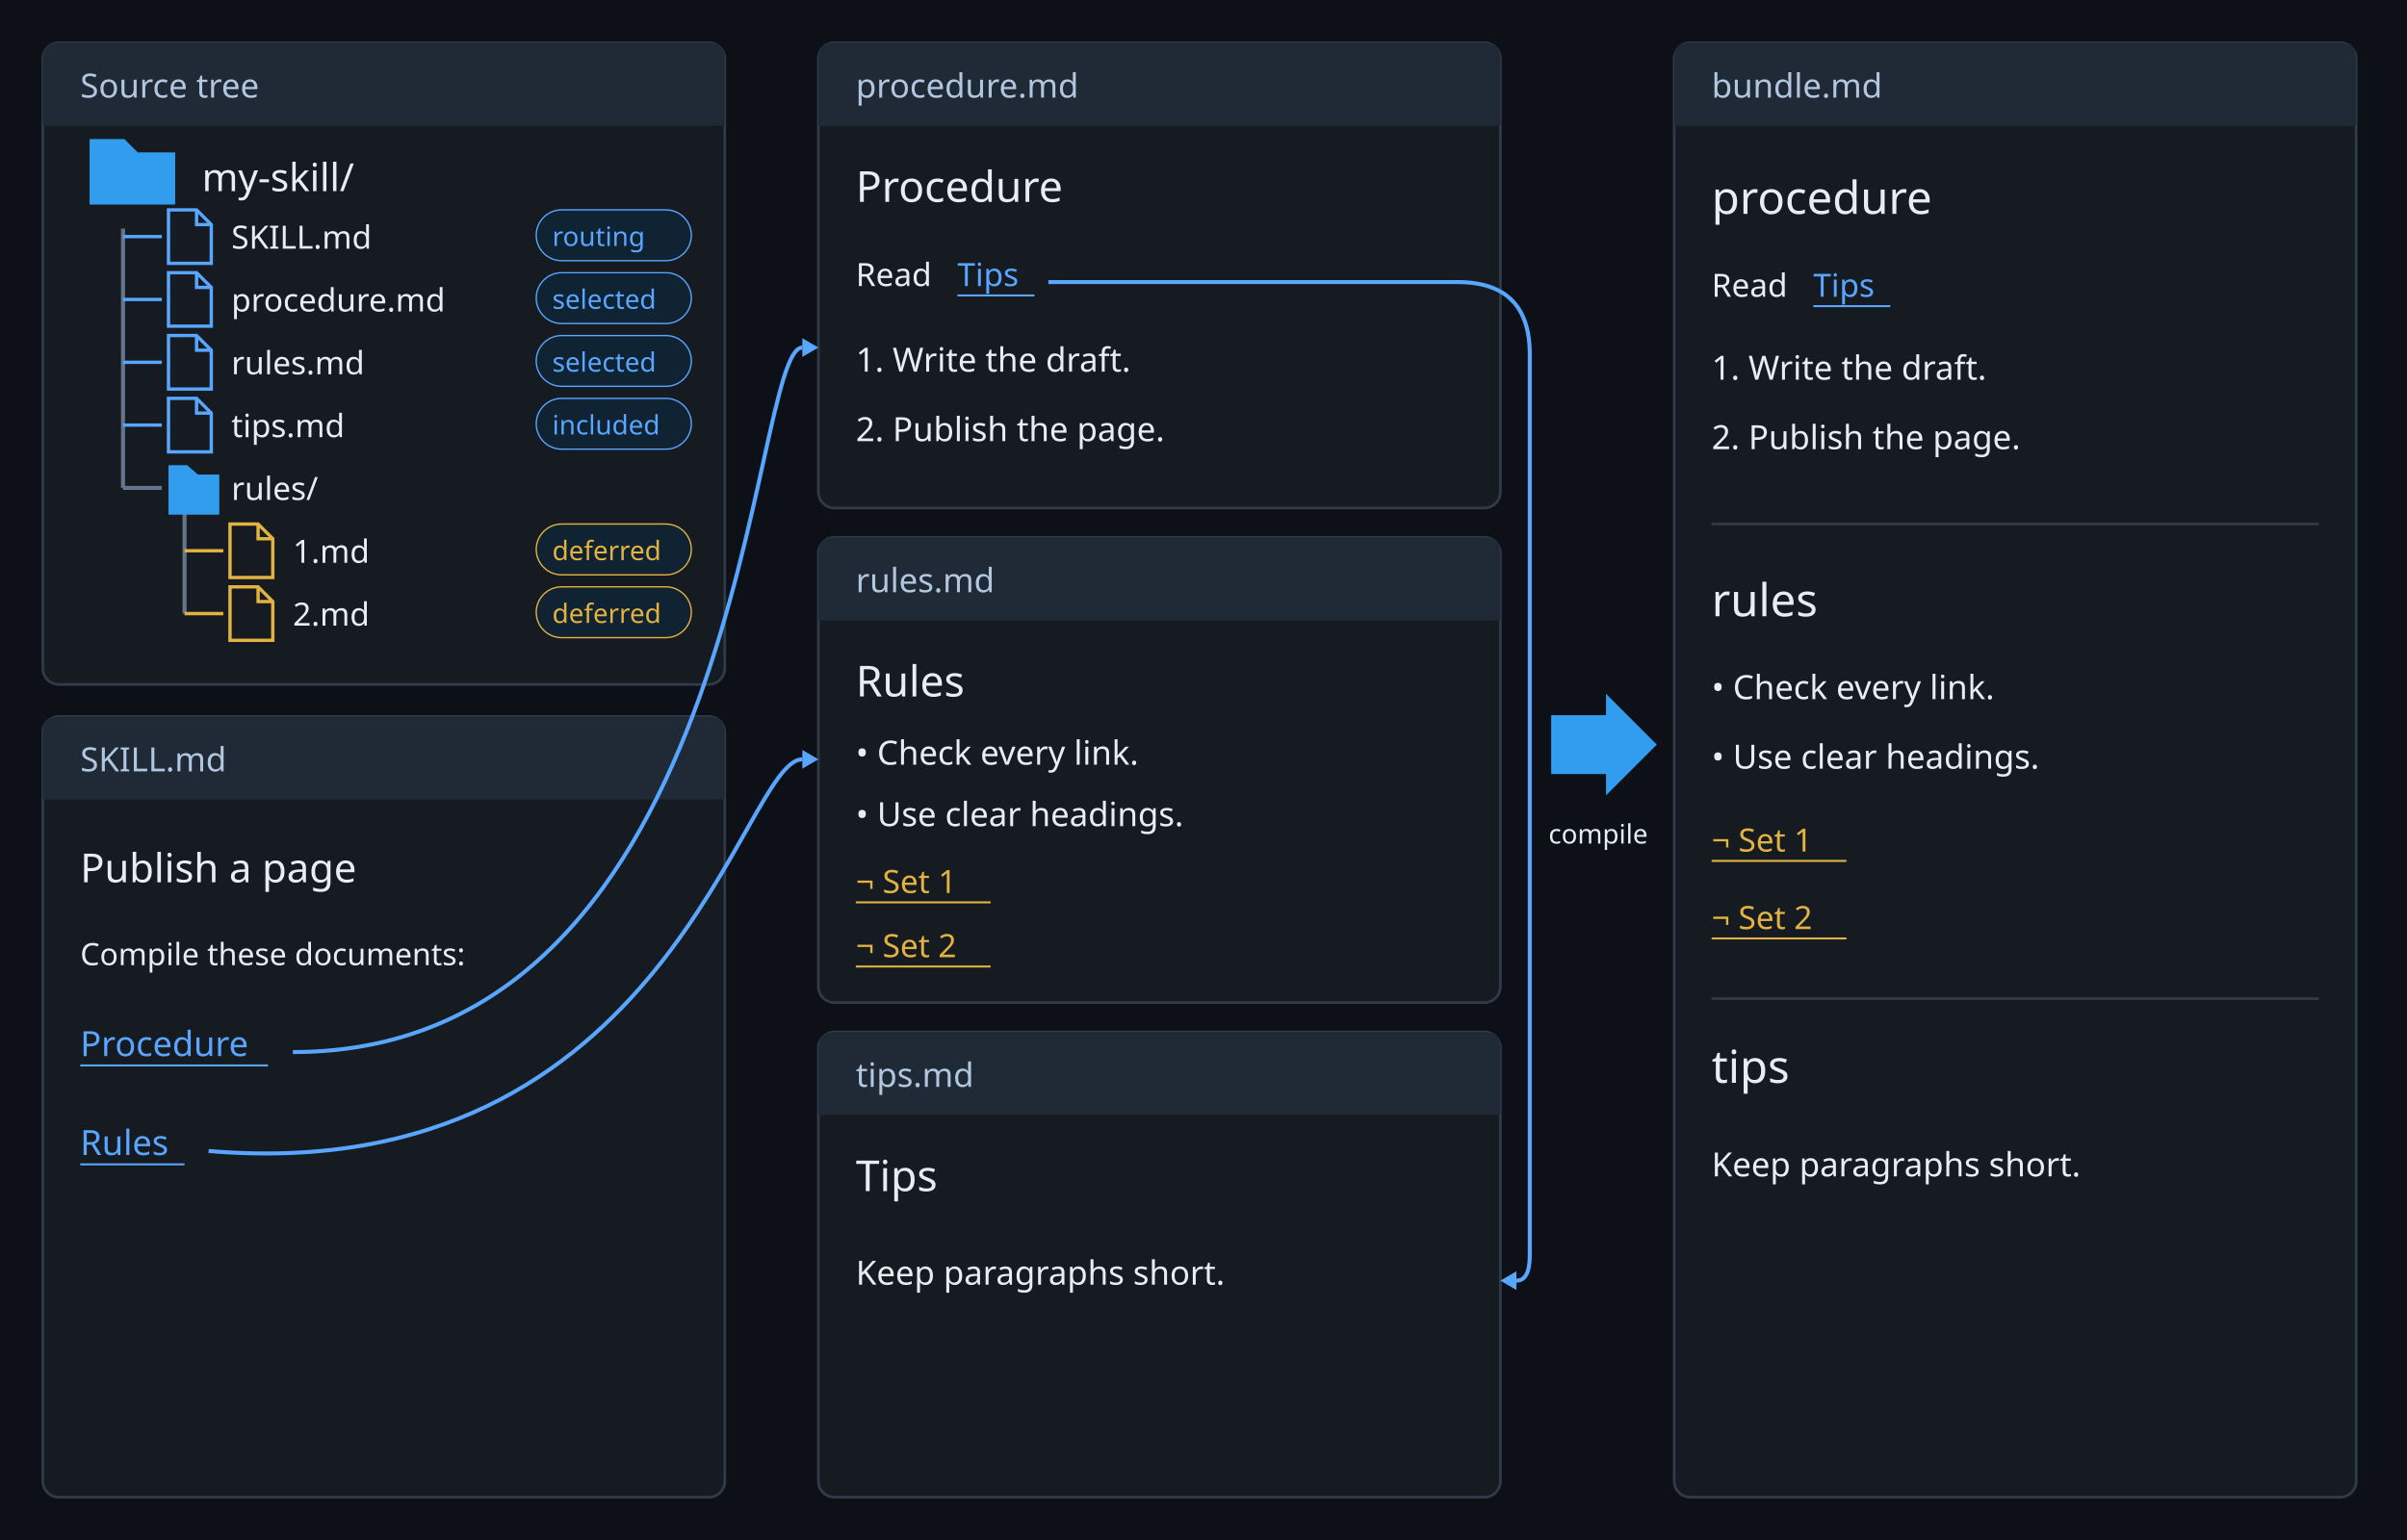
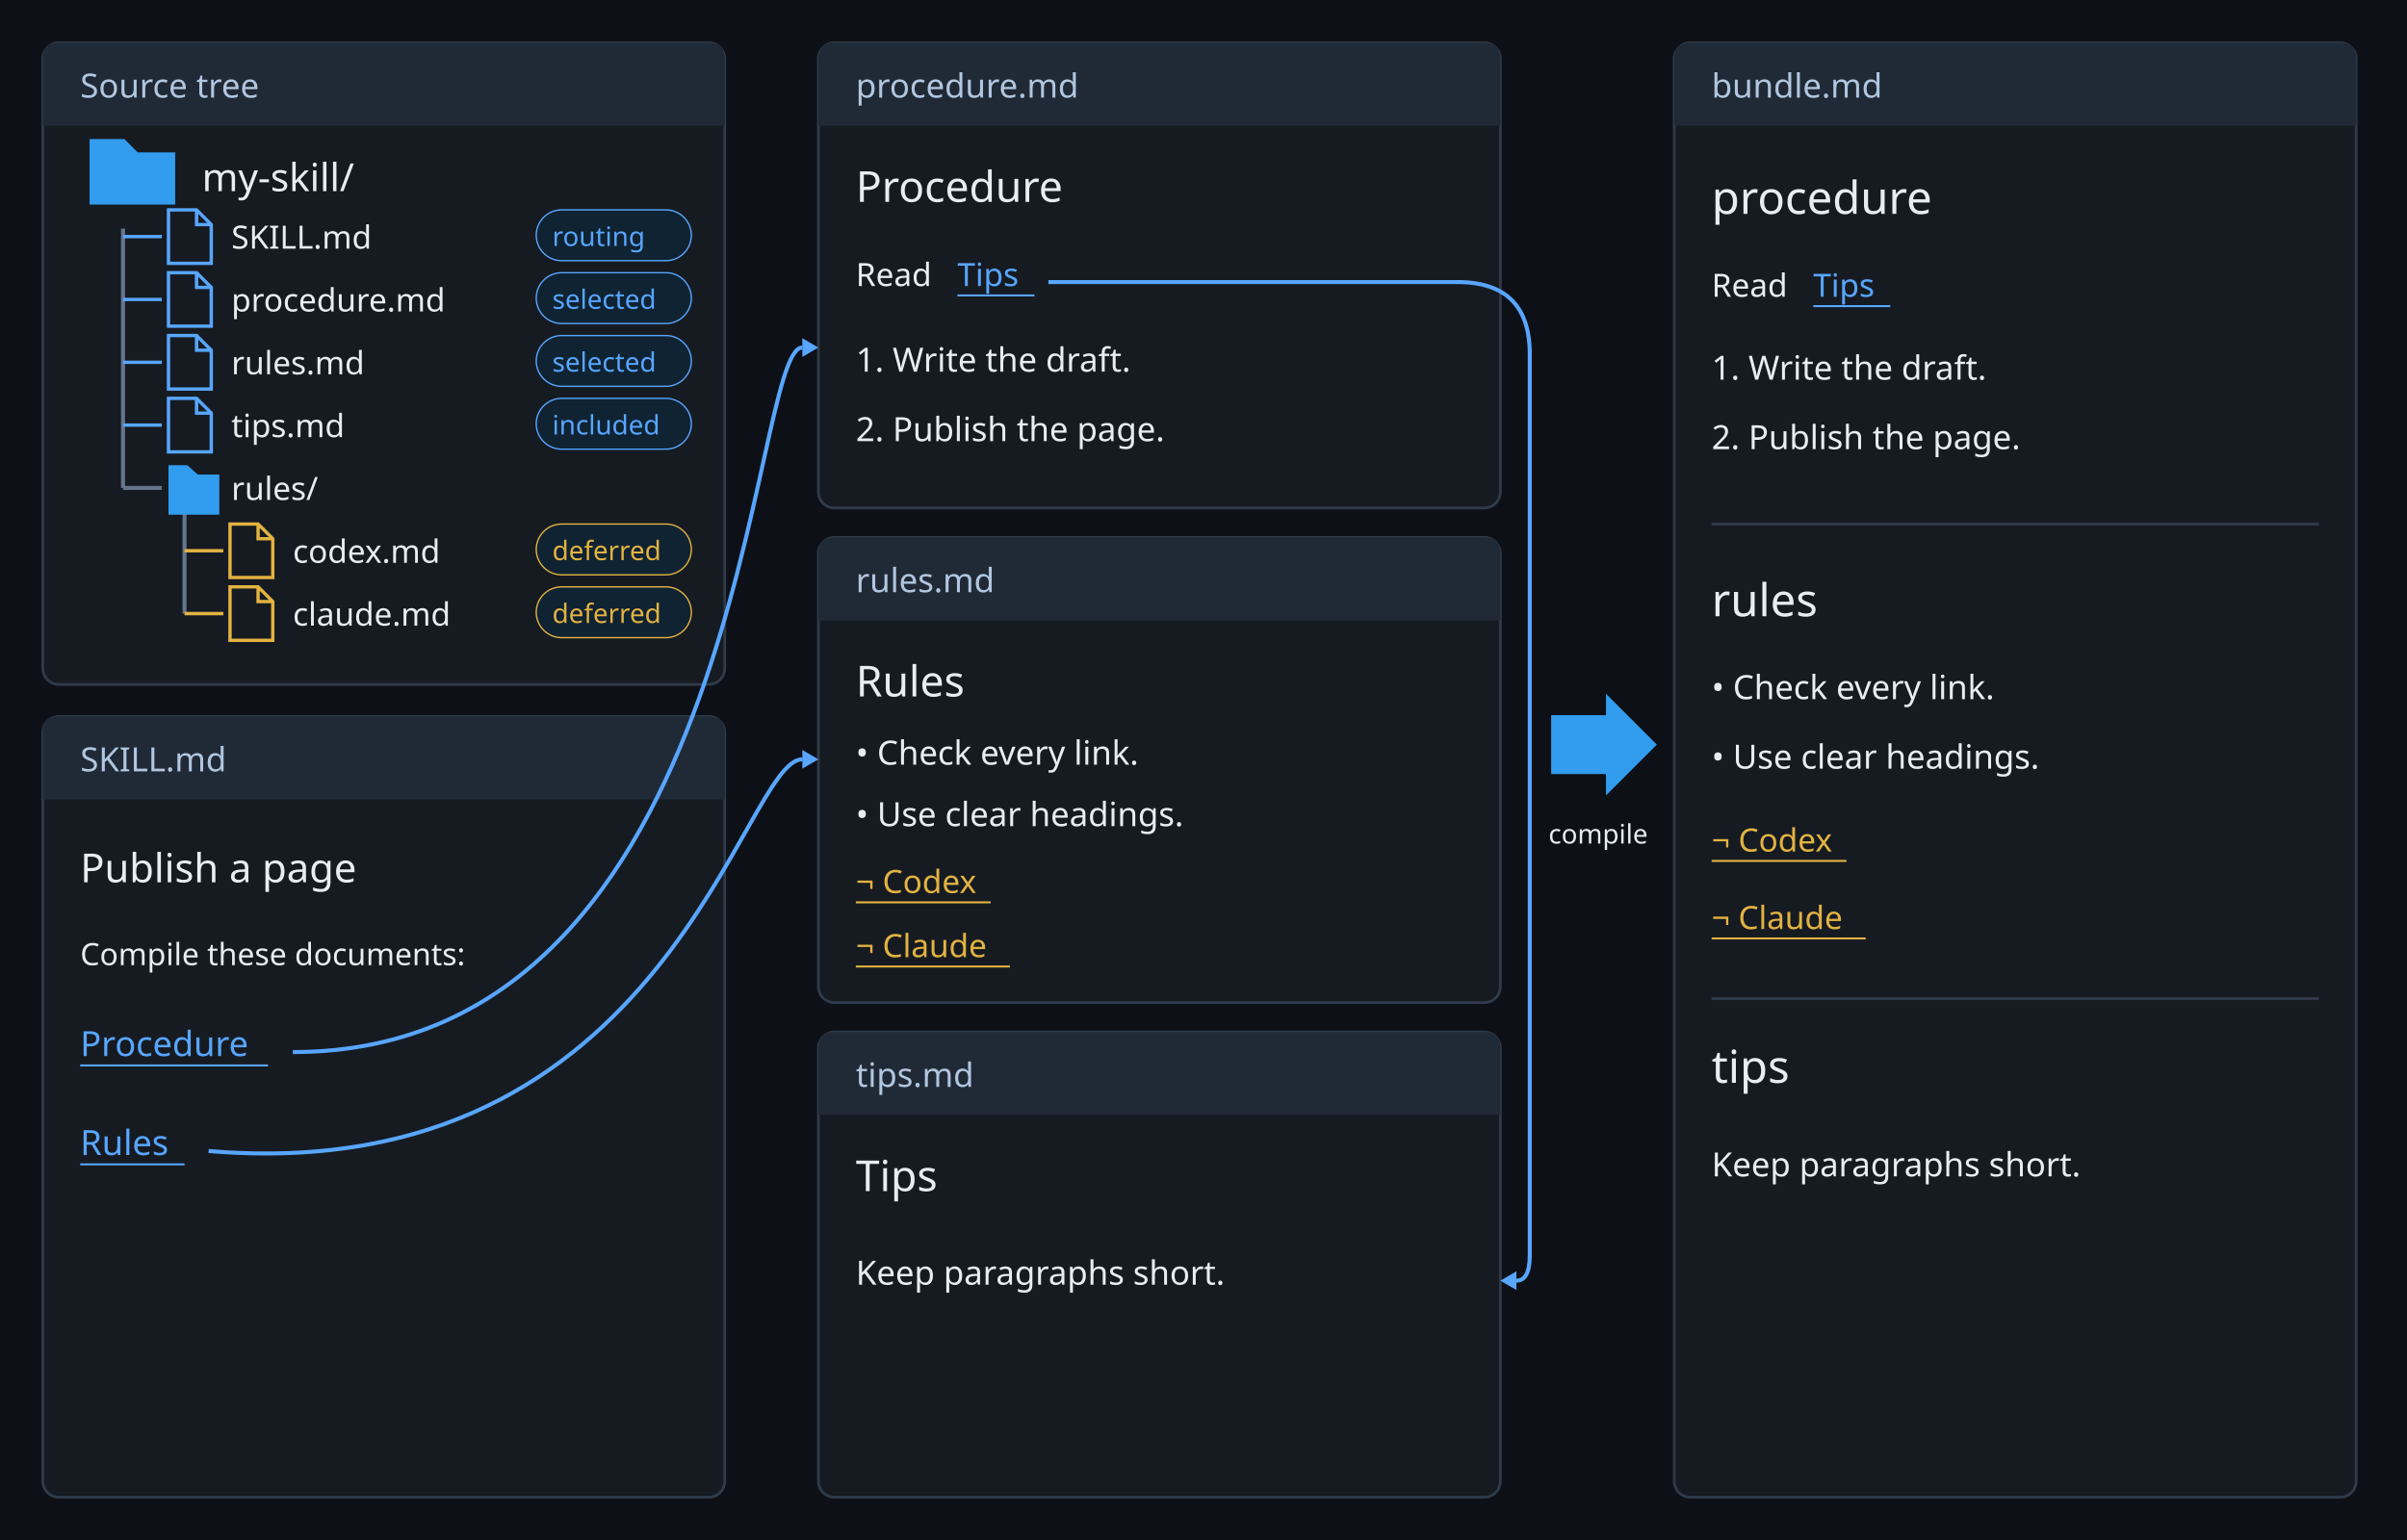
<svg xmlns="http://www.w3.org/2000/svg" width="1800" height="1152" viewBox="0 0 1800 1152" role="img" aria-labelledby="title description">
  <rect width="1800" height="1152" fill="#0d1117" />
  <g font-family="IBM Plex Mono">
    <rect x="32" y="32" width="510" height="480" rx="12" fill="#161b22" stroke="#303b49" stroke-width="2" />
    <path d="M44 32 H530 Q542 32 542 44 V94 H32 V44 Q32 32 44 32" fill="#202a36" />
    <text x="60" y="73" font-size="25" fill="#b1c6df" font-weight="400">Source tree</text>
    <rect x="32" y="536" width="510" height="584" rx="12" fill="#161b22" stroke="#303b49" stroke-width="2" />
    <path d="M44 536 H530 Q542 536 542 548 V598 H32 V548 Q32 536 44 536" fill="#202a36" />
    <text x="60" y="577" font-size="25" fill="#b1c6df" font-weight="400">SKILL.md</text>
    <rect x="612" y="32" width="510" height="348" rx="12" fill="#161b22" stroke="#303b49" stroke-width="2" />
    <path d="M624 32 H1110 Q1122 32 1122 44 V94 H612 V44 Q612 32 624 32" fill="#202a36" />
    <text x="640" y="73" font-size="25" fill="#b1c6df" font-weight="400">procedure.md</text>
    <rect x="612" y="402" width="510" height="348" rx="12" fill="#161b22" stroke="#303b49" stroke-width="2" />
    <path d="M624 402 H1110 Q1122 402 1122 414 V464 H612 V414 Q612 402 624 402" fill="#202a36" />
    <text x="640" y="443" font-size="25" fill="#b1c6df" font-weight="400">rules.md</text>
    <rect x="612" y="772" width="510" height="348" rx="12" fill="#161b22" stroke="#303b49" stroke-width="2" />
    <path d="M624 772 H1110 Q1122 772 1122 784 V834 H612 V784 Q612 772 624 772" fill="#202a36" />
    <text x="640" y="813" font-size="25" fill="#b1c6df" font-weight="400">tips.md</text>
    <rect x="1252" y="32" width="510" height="1088" rx="12" fill="#161b22" stroke="#303b49" stroke-width="2" />
    <path d="M1264 32 H1750 Q1762 32 1762 44 V94 H1252 V44 Q1252 32 1264 32" fill="#202a36" />
    <text x="1280" y="73" font-size="25" fill="#b1c6df" font-weight="400">bundle.md</text>
    <text x="151" y="143" font-size="29" fill="#e6edf3" font-weight="400">my-skill/</text>
    <path d="M67 124 v-20 h26 l10 10 h28 v39 H67z" fill="#329def" />
    <path d="M92 171 V365 M138 378 V459" fill="none" stroke="#65758b" stroke-width="3" />
    <path d="M92 177 H121 M126 157 h21 l11 11 v29 h-32z M147 157 v11 h11" fill="none" stroke="#58a6ff" stroke-width="2.5" />
    <text x="173" y="186" font-size="24" fill="#e6edf3" font-weight="400">SKILL.md</text>
    <rect x="401" y="157" width="116" height="38" rx="19" fill="#102333" stroke="#58a6ff" />
    <text x="413" y="184" font-size="20" fill="#58a6ff" font-weight="400">routing</text>
    <path d="M92 224 H121 M126 204 h21 l11 11 v29 h-32z M147 204 v11 h11" fill="none" stroke="#58a6ff" stroke-width="2.5" />
    <text x="173" y="233" font-size="24" fill="#e6edf3" font-weight="400">procedure.md</text>
    <rect x="401" y="204" width="116" height="38" rx="19" fill="#102333" stroke="#58a6ff" />
    <text x="413" y="231" font-size="20" fill="#58a6ff" font-weight="400">selected</text>
    <path d="M92 271 H121 M126 251 h21 l11 11 v29 h-32z M147 251 v11 h11" fill="none" stroke="#58a6ff" stroke-width="2.5" />
    <text x="173" y="280" font-size="24" fill="#e6edf3" font-weight="400">rules.md</text>
    <rect x="401" y="251" width="116" height="38" rx="19" fill="#102333" stroke="#58a6ff" />
    <text x="413" y="278" font-size="20" fill="#58a6ff" font-weight="400">selected</text>
    <path d="M92 318 H121 M126 298 h21 l11 11 v29 h-32z M147 298 v11 h11" fill="none" stroke="#58a6ff" stroke-width="2.5" />
    <text x="173" y="327" font-size="24" fill="#e6edf3" font-weight="400">tips.md</text>
    <rect x="401" y="298" width="116" height="38" rx="19" fill="#102333" stroke="#58a6ff" />
    <text x="413" y="325" font-size="20" fill="#58a6ff" font-weight="400">included</text>
    <path d="M92 365 H121" stroke="#65758b" stroke-width="3" />
    <path d="M126 348 h14 l8 7 h16 v30 h-38z" fill="#329def" />
    <text x="173" y="374" font-size="24" fill="#e6edf3" font-weight="400">rules/</text>
    <path d="M138 412 H167 M172 392 h21 l11 11 v29 h-32z M193 392 v11 h11" fill="none" stroke="#e3b341" stroke-width="2.5" />
-     <text x="219" y="421" font-size="24" fill="#e6edf3" font-weight="400">1.md</text>
+     <text x="219" y="421" font-size="24" fill="#e6edf3" font-weight="400">codex.md</text>
    <rect x="401" y="392" width="116" height="38" rx="19" fill="#102333" stroke="#e3b341" />
    <text x="413" y="419" font-size="20" fill="#e3b341" font-weight="400">deferred</text>
    <path d="M138 459 H167 M172 439 h21 l11 11 v29 h-32z M193 439 v11 h11" fill="none" stroke="#e3b341" stroke-width="2.5" />
-     <text x="219" y="468" font-size="24" fill="#e6edf3" font-weight="400">2.md</text>
+     <text x="219" y="468" font-size="24" fill="#e6edf3" font-weight="400">claude.md</text>
    <rect x="401" y="439" width="116" height="38" rx="19" fill="#102333" stroke="#e3b341" />
    <text x="413" y="466" font-size="20" fill="#e3b341" font-weight="400">deferred</text>
    <text x="60" y="660" font-size="30" fill="#e6edf3" font-weight="500">Publish a page</text>
    <text x="60" y="722" font-size="23" fill="#e6edf3" font-weight="400">Compile these documents:</text>
    <text x="60" y="790" font-size="26" fill="#58a6ff" font-weight="400">Procedure</text>
    <path d="M60 797 h140.4" stroke="#58a6ff" stroke-width="1.5" />
    <text x="60" y="864" font-size="26" fill="#58a6ff" font-weight="400">Rules</text>
    <path d="M60 871 h78" stroke="#58a6ff" stroke-width="1.5" />
    <text x="640" y="151" font-size="32" fill="#e6edf3" font-weight="500">Procedure</text>
    <text x="640" y="214" font-size="24" fill="#e6edf3" font-weight="400">Read</text>
    <text x="716" y="214" font-size="24" fill="#58a6ff" font-weight="400">Tips</text>
    <path d="M716 221 h57.6" stroke="#58a6ff" stroke-width="1.5" />
    <text x="640" y="278" font-size="25" fill="#e6edf3" font-weight="400">1. Write the draft.</text>
    <text x="640" y="330" font-size="25" fill="#e6edf3" font-weight="400">2. Publish the page.</text>
    <text x="640" y="521" font-size="32" fill="#e6edf3" font-weight="500">Rules</text>
    <text x="640" y="572" font-size="25" fill="#e6edf3" font-weight="400">• Check every link.</text>
    <text x="640" y="618" font-size="25" fill="#e6edf3" font-weight="400">• Use clear headings.</text>
-     <text x="640" y="668" font-size="24" fill="#e3b341" font-weight="400">¬ Set 1</text>
+     <text x="640" y="668" font-size="24" fill="#e3b341" font-weight="400">¬ Codex</text>
    <path d="M640 675 h100.8" stroke="#e3b341" stroke-width="1.5" />
-     <text x="640" y="716" font-size="24" fill="#e3b341" font-weight="400">¬ Set 2</text>
-     <path d="M640 723 h100.8" stroke="#e3b341" stroke-width="1.5" />
+     <text x="640" y="716" font-size="24" fill="#e3b341" font-weight="400">¬ Claude</text>
+     <path d="M640 723 h115.2" stroke="#e3b341" stroke-width="1.5" />
    <text x="640" y="891" font-size="32" fill="#e6edf3" font-weight="500">Tips</text>
    <text x="640" y="961" font-size="25" fill="#e6edf3" font-weight="400">Keep paragraphs short.</text>
    <text x="1280" y="160" font-size="34" fill="#e6edf3" font-weight="500">procedure</text>
    <text x="1280" y="222" font-size="24" fill="#e6edf3" font-weight="400">Read</text>
    <text x="1356" y="222" font-size="24" fill="#58a6ff" font-weight="400">Tips</text>
    <path d="M1356 229 h57.6" stroke="#58a6ff" stroke-width="1.5" />
    <text x="1280" y="284" font-size="25" fill="#e6edf3" font-weight="400">1. Write the draft.</text>
    <text x="1280" y="336" font-size="25" fill="#e6edf3" font-weight="400">2. Publish the page.</text>
    <path d="M1280 392 H1734" stroke="#303b49" stroke-width="2" />
    <text x="1280" y="461" font-size="34" fill="#e6edf3" font-weight="500">rules</text>
    <text x="1280" y="523" font-size="25" fill="#e6edf3" font-weight="400">• Check every link.</text>
    <text x="1280" y="575" font-size="25" fill="#e6edf3" font-weight="400">• Use clear headings.</text>
-     <text x="1280" y="637" font-size="24" fill="#e3b341" font-weight="400">¬ Set 1</text>
+     <text x="1280" y="637" font-size="24" fill="#e3b341" font-weight="400">¬ Codex</text>
    <path d="M1280 644 h100.8" stroke="#e3b341" stroke-width="1.5" />
-     <text x="1280" y="695" font-size="24" fill="#e3b341" font-weight="400">¬ Set 2</text>
-     <path d="M1280 702 h100.8" stroke="#e3b341" stroke-width="1.5" />
+     <text x="1280" y="695" font-size="24" fill="#e3b341" font-weight="400">¬ Claude</text>
+     <path d="M1280 702 h115.2" stroke="#e3b341" stroke-width="1.5" />
    <path d="M1280 747 H1734" stroke="#303b49" stroke-width="2" />
    <text x="1280" y="810" font-size="34" fill="#e6edf3" font-weight="500">tips</text>
    <text x="1280" y="880" font-size="25" fill="#e6edf3" font-weight="400">Keep paragraphs short.</text>
    <path d="M219 787 C560 787 560 260 600 260" fill="none" stroke="#58a6ff" stroke-width="3" />
    <path d="M600 253 L612 260 L600 267 Z" fill="#58a6ff" />
    <path d="M156 861 C500 890 555 568 600 568" fill="none" stroke="#58a6ff" stroke-width="3" />
    <path d="M600 561 L612 568 L600 575 Z" fill="#58a6ff" />
    <path d="M784 211 H1090 Q1144 211 1144 265 V939 Q1144 958 1134 958" fill="none" stroke="#58a6ff" stroke-width="3" />
    <path d="M1134 951 L1122 958 L1134 965 Z" fill="#58a6ff" />
    <path d="M1160 535 H1201 V519 L1239 557 L1201 595 V579 H1160Z" fill="#329def" />
    <text x="1158" y="631" font-size="20" fill="#e6edf3" font-weight="400">compile</text>
  </g>
</svg>
